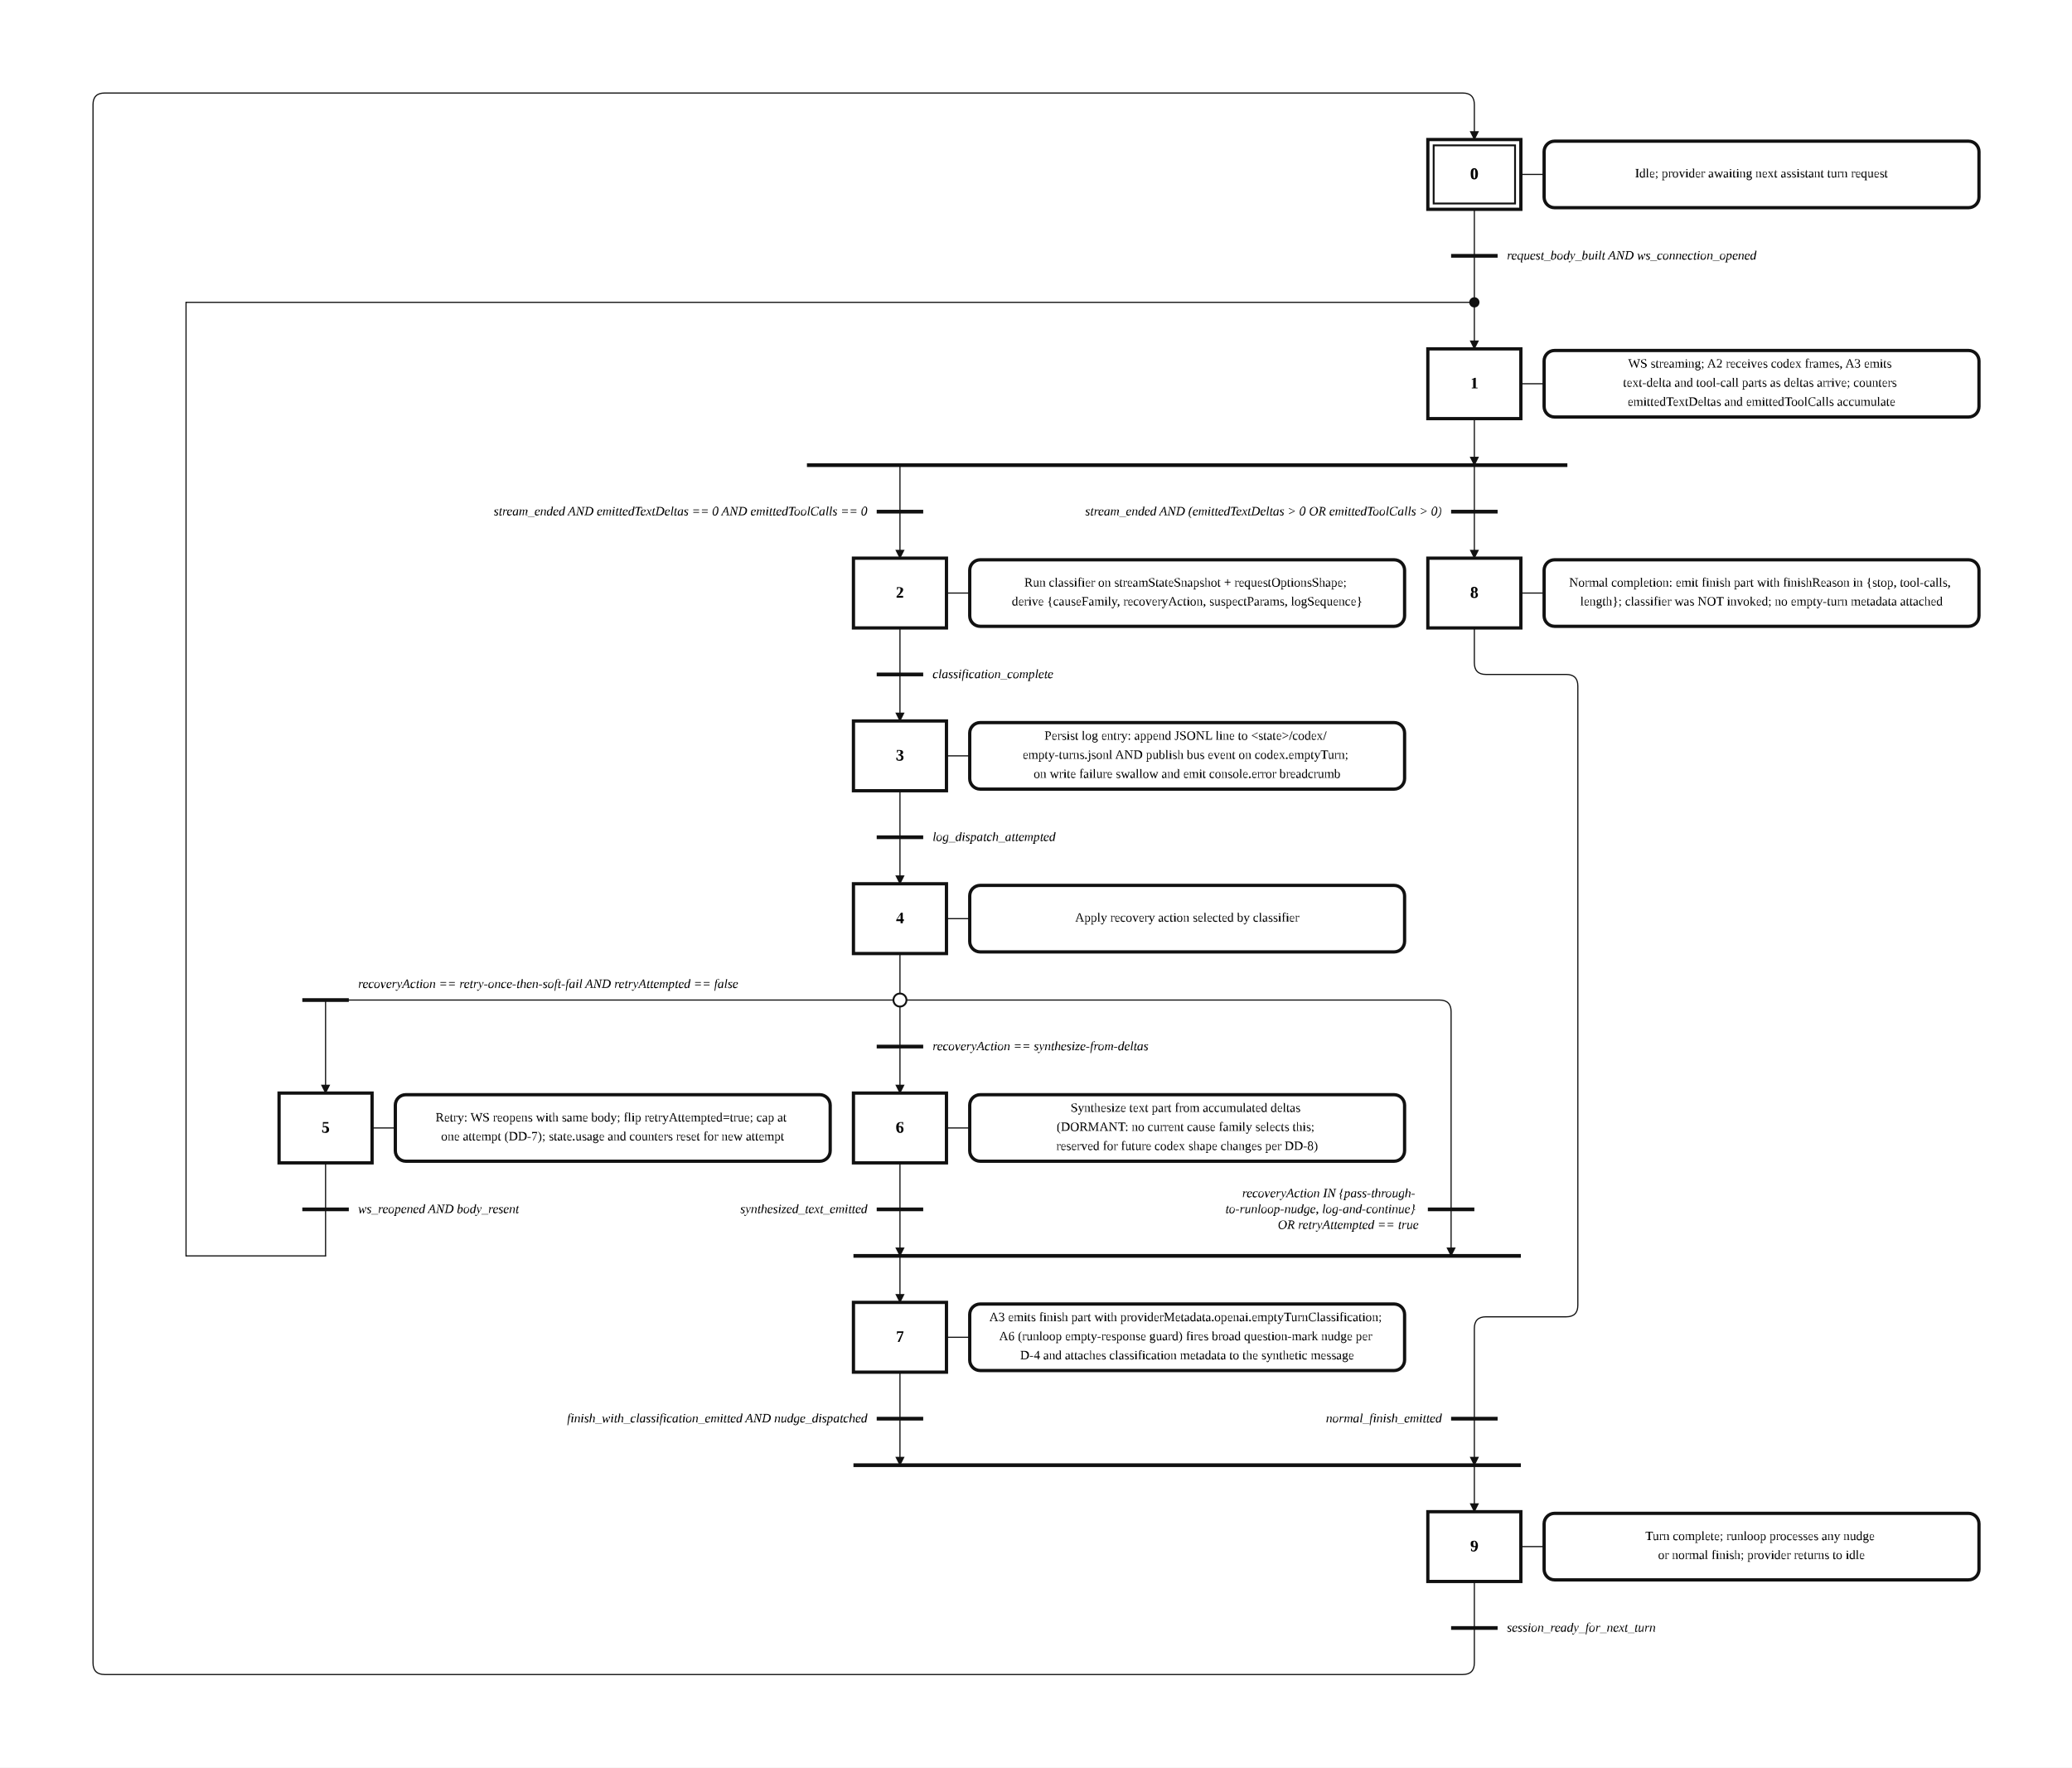
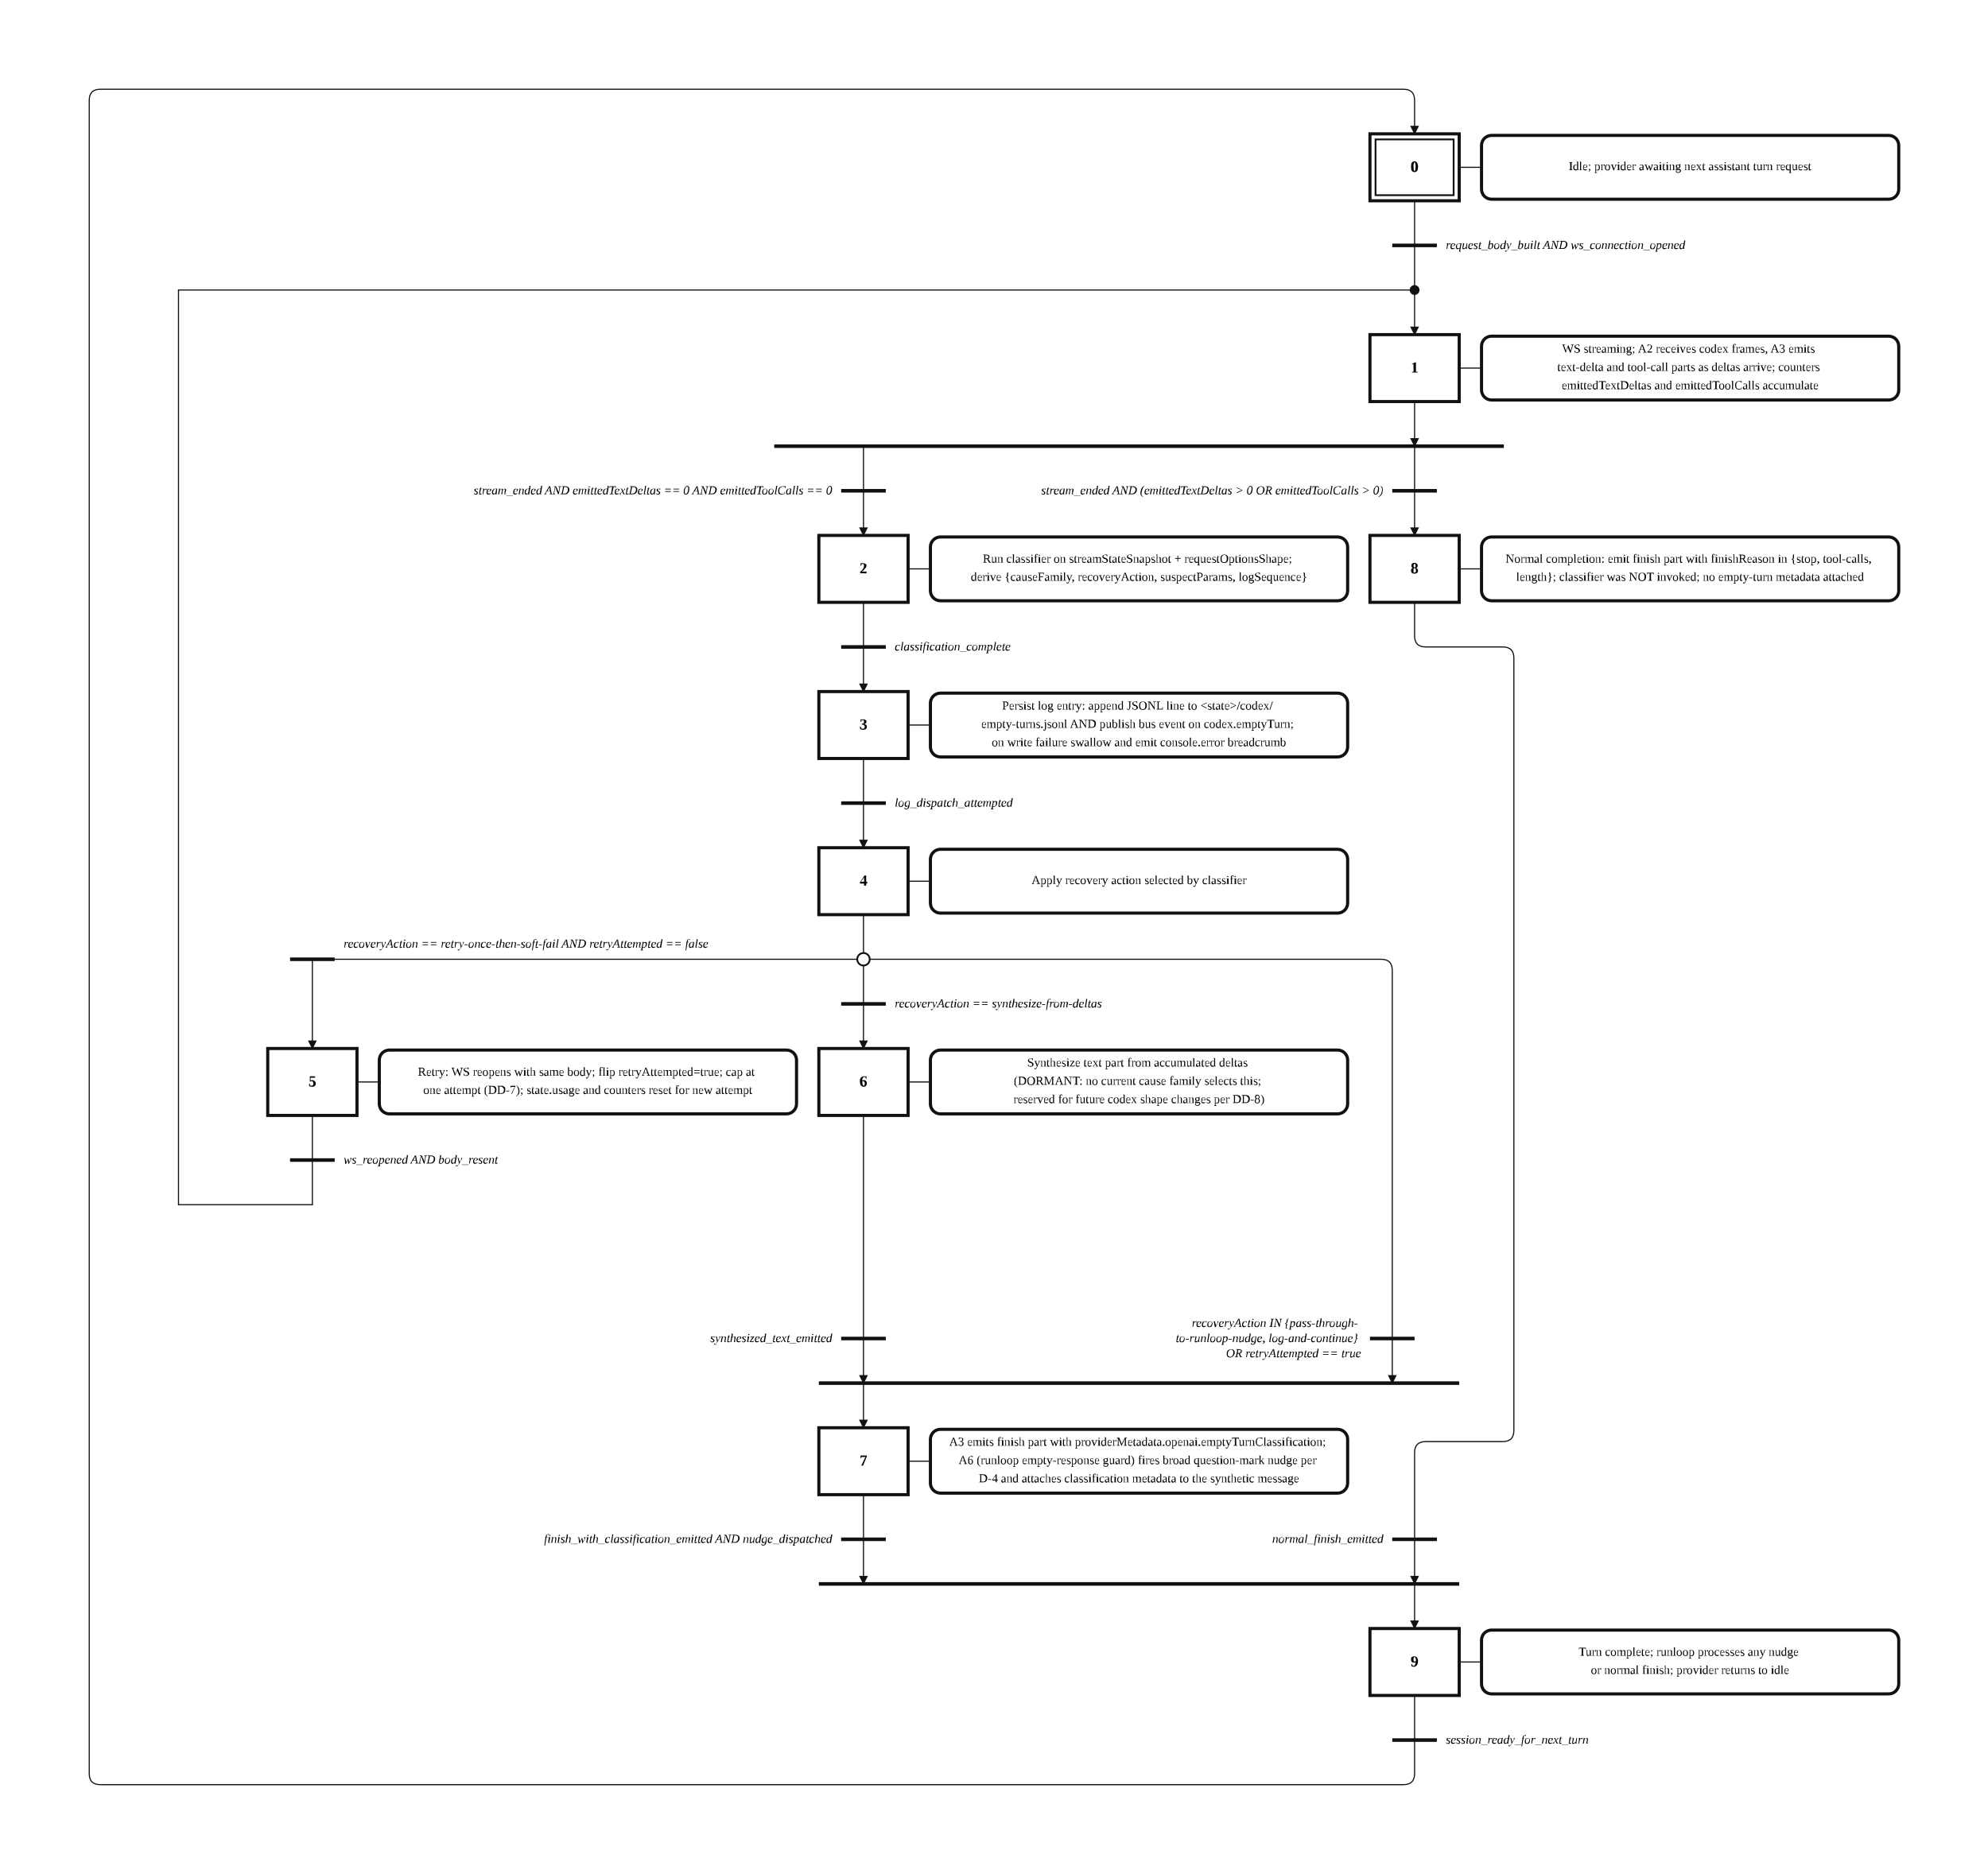
- <svg xmlns="http://www.w3.org/2000/svg" width="1782" height="1520" viewBox="-14.00 -2.00 89.10 76.00" role="img">
+ <svg xmlns="http://www.w3.org/2000/svg" width="1782" height="1680" viewBox="-14.00 -2.00 89.10 84.00" role="img">
  <style>
.step{fill:#fff;stroke:#111;stroke-width:.14}.step-inner{fill:none;stroke:#111;stroke-width:.08}
.action{fill:#fff;stroke:#111;stroke-width:.14}.gate{stroke:#111;stroke-width:.16}
.edge{fill:none;stroke:#111;stroke-width:.05;stroke-linecap:round;stroke-linejoin:round}.edge-arrow{marker-end:url(#arrow)}
.flyover-mask{stroke:#fff;stroke-width:.12;stroke-linecap:round}
.flyover{fill:none;stroke:#111;stroke-width:.05;stroke-linecap:round}
.junction{fill:#111;stroke:#111;stroke-width:0}.branch-junction{fill:#fff;stroke:#111;stroke-width:.08}
.assoc{stroke:#111;stroke-width:.05}.label{font:bold .7px 'Times New Roman', 'BiauKai', 'DFKai-SB', serif;text-anchor:middle;dominant-baseline:middle}
.action-label{font:.55px 'Times New Roman', 'BiauKai', 'DFKai-SB', serif;text-anchor:middle;dominant-baseline:middle}.gate-label{font:italic .55px 'Times New Roman', 'BiauKai', 'DFKai-SB', serif;text-anchor:start;dominant-baseline:middle}.gate-label-left{font:italic .55px 'Times New Roman', 'BiauKai', 'DFKai-SB', serif;text-anchor:end;dominant-baseline:middle}
</style>
  <defs>
    <marker id="arrow" markerWidth="0.4" markerHeight="0.4" refX="0.36" refY="0.2" orient="auto" markerUnits="userSpaceOnUse">
      <path d="M 0 0 L 0.4 0.2 L 0 0.4 z" fill="#111" />
    </marker>
  </defs>
-   <rect x="-14.00" y="-2.00" width="89.10" height="76.00" fill="white" />
+   <rect x="-14.00" y="-2.00" width="89.10" height="84.00" fill="white" />
  <path class="edge edge-arrow" d="M 49.40 9.00 L 49.40 13.00" />
  <path class="edge" d="M 49.40 7.00 L 49.40 9.00" />
  <path class="edge edge-arrow" d="M 49.40 16.00 L 49.40 18.00" />
  <path class="edge edge-arrow" d="M 24.70 18.00 L 24.70 22.00" />
  <path class="edge edge-arrow" d="M 49.40 18.00 L 49.40 22.00" />
  <path class="edge" d="M 24.70 25.00 L 24.70 27.00" />
  <path class="edge edge-arrow" d="M 24.70 27.00 L 24.70 29.00" />
  <path class="edge" d="M 24.70 32.00 L 24.70 34.00" />
  <path class="edge edge-arrow" d="M 24.70 34.00 L 24.70 36.00" />
  <path class="edge" d="M 24.70 39.00 L 24.70 41.00" />
  <path class="edge" d="M 24.70 41.00 L 0.00 41.00 L 0.00 41.00" />
  <path class="edge edge-arrow" d="M 0.00 41.00 L 0.00 45.00" />
  <path class="edge" d="M 24.70 41.00 L 24.70 43.00" />
  <path class="edge edge-arrow" d="M 24.70 43.00 L 24.70 45.00" />
-   <path class="edge edge-arrow" d="M 24.70 41.00 L 47.90 41.00 Q 48.40 41.00 48.40 41.50 L 48.40 52.00" />
-   <path class="edge edge-arrow" d="M 24.70 52.00 L 24.70 54.00" />
+   <path class="edge edge-arrow" d="M 24.70 41.00 L 47.90 41.00 Q 48.40 41.00 48.40 41.50 L 48.40 60.00" />
+   <path class="edge edge-arrow" d="M 24.70 60.00 L 24.70 62.00" />
  <path class="edge" d="M 0.00 48.00 L 0.00 50.00" />
  <path class="edge" d="M 0.00 50.00 L 0.00 52.00" />
  <path class="edge" d="M 0.00 52.00 L -6.00 52.00" />
  <path class="edge" d="M -6.00 52.00 L -6.00 11.00" />
  <path class="edge" d="M -6.00 11.00 L 49.40 11.00" />
-   <path class="edge edge-arrow" d="M 24.70 48.00 L 24.70 52.00" />
-   <path class="edge edge-arrow" d="M 24.70 57.00 L 24.70 61.00" />
-   <path class="edge edge-arrow" d="M 49.40 61.00 L 49.40 63.00" />
-   <path class="edge edge-arrow" d="M 49.40 25.00 L 49.40 26.50 Q 49.40 27.00 49.90 27.00 L 53.35 27.00 Q 53.85 27.00 53.85 27.50 L 53.85 54.12 Q 53.85 54.62 53.35 54.62 L 49.90 54.62 Q 49.40 54.62 49.40 55.12 L 49.40 61.00" />
-   <path class="edge" d="M 49.40 66.00 L 49.40 68.00" />
-   <path class="edge edge-arrow" d="M 49.40 68.00 L 49.40 69.50 Q 49.40 70.00 48.90 70.00 L -9.50 70.00 Q -10.00 70.00 -10.00 69.50 L -10.00 2.50 Q -10.00 2.00 -9.50 2.00 L 48.90 2.00 Q 49.40 2.00 49.40 2.50 L 49.40 4.00" />
+   <path class="edge edge-arrow" d="M 24.70 48.00 L 24.70 60.00" />
+   <path class="edge edge-arrow" d="M 24.70 65.00 L 24.70 69.00" />
+   <path class="edge edge-arrow" d="M 49.40 69.00 L 49.40 71.00" />
+   <path class="edge edge-arrow" d="M 49.40 25.00 L 49.40 26.50 Q 49.40 27.00 49.90 27.00 L 53.35 27.00 Q 53.85 27.00 53.85 27.50 L 53.85 62.12 Q 53.85 62.62 53.35 62.62 L 49.90 62.62 Q 49.40 62.62 49.40 63.12 L 49.40 69.00" />
+   <path class="edge" d="M 49.40 74.00 L 49.40 76.00" />
+   <path class="edge edge-arrow" d="M 49.40 76.00 L 49.40 77.50 Q 49.40 78.00 48.90 78.00 L -9.50 78.00 Q -10.00 78.00 -10.00 77.50 L -10.00 2.50 Q -10.00 2.00 -9.50 2.00 L 48.90 2.00 Q 49.40 2.00 49.40 2.50 L 49.40 4.00" />
  <rect class="step" x="47.40" y="4.00" width="4.00" height="3.00" />
  <rect class="step-inner" x="47.65" y="4.25" width="3.50" height="2.50" />
  <text class="label" x="49.40" y="5.50">0</text>
  <rect class="step" x="47.40" y="13.00" width="4.00" height="3.00" />
  <text class="label" x="49.40" y="14.50">1</text>
  <rect class="step" x="22.70" y="22.00" width="4.00" height="3.00" />
  <text class="label" x="24.70" y="23.50">2</text>
  <rect class="step" x="22.70" y="29.00" width="4.00" height="3.00" />
  <text class="label" x="24.70" y="30.50">3</text>
  <rect class="step" x="22.70" y="36.00" width="4.00" height="3.00" />
  <text class="label" x="24.70" y="37.50">4</text>
  <rect class="step" x="-2.00" y="45.00" width="4.00" height="3.00" />
  <text class="label" x="0.00" y="46.50">5</text>
  <rect class="step" x="22.70" y="45.00" width="4.00" height="3.00" />
  <text class="label" x="24.70" y="46.50">6</text>
-   <rect class="step" x="22.70" y="54.00" width="4.00" height="3.00" />
-   <text class="label" x="24.70" y="55.50">7</text>
+   <rect class="step" x="22.70" y="62.00" width="4.00" height="3.00" />
+   <text class="label" x="24.70" y="63.50">7</text>
  <rect class="step" x="47.40" y="22.00" width="4.00" height="3.00" />
  <text class="label" x="49.40" y="23.50">8</text>
-   <rect class="step" x="47.40" y="63.00" width="4.00" height="3.00" />
-   <text class="label" x="49.40" y="64.50">9</text>
+   <rect class="step" x="47.40" y="71.00" width="4.00" height="3.00" />
+   <text class="label" x="49.40" y="72.50">9</text>
  <line class="assoc" x1="51.40" y1="5.50" x2="52.40" y2="5.50" />
  <rect class="action" x="52.40" y="4.07" width="18.70" height="2.86" rx="0.45" ry="0.45" />
  <text class="action-label" x="61.75" y="5.50">
    <tspan x="61.75" dy="0">Idle; provider awaiting next assistant turn request</tspan>
  </text>
  <line class="assoc" x1="51.40" y1="14.50" x2="52.40" y2="14.50" />
  <rect class="action" x="52.40" y="13.07" width="18.70" height="2.86" rx="0.45" ry="0.45" />
  <text class="action-label" x="61.75" y="13.68">
    <tspan x="61.75" dy="0">WS streaming; A2 receives codex frames, A3 emits</tspan>
    <tspan x="61.75" dy="0.82">text-delta and tool-call parts as deltas arrive; counters</tspan>
    <tspan x="61.75" dy="0.82">emittedTextDeltas and emittedToolCalls accumulate</tspan>
  </text>
  <line class="assoc" x1="26.70" y1="23.50" x2="27.70" y2="23.50" />
  <rect class="action" x="27.70" y="22.07" width="18.70" height="2.86" rx="0.45" ry="0.45" />
  <text class="action-label" x="37.05" y="23.09">
    <tspan x="37.05" dy="0">Run classifier on streamStateSnapshot + requestOptionsShape;</tspan>
    <tspan x="37.05" dy="0.82">derive {causeFamily, recoveryAction, suspectParams, logSequence}</tspan>
  </text>
  <line class="assoc" x1="26.70" y1="30.50" x2="27.70" y2="30.50" />
  <rect class="action" x="27.70" y="29.07" width="18.70" height="2.86" rx="0.45" ry="0.45" />
  <text class="action-label" x="37.05" y="29.68">
    <tspan x="37.05" dy="0">Persist log entry: append JSONL line to &lt;state&gt;/codex/</tspan>
    <tspan x="37.05" dy="0.82">empty-turns.jsonl AND publish bus event on codex.emptyTurn;</tspan>
    <tspan x="37.05" dy="0.82">on write failure swallow and emit console.error breadcrumb</tspan>
  </text>
  <line class="assoc" x1="26.70" y1="37.50" x2="27.70" y2="37.50" />
  <rect class="action" x="27.70" y="36.07" width="18.70" height="2.86" rx="0.45" ry="0.45" />
  <text class="action-label" x="37.05" y="37.50">
    <tspan x="37.05" dy="0">Apply recovery action selected by classifier</tspan>
  </text>
  <line class="assoc" x1="2.00" y1="46.50" x2="3.00" y2="46.50" />
  <rect class="action" x="3.00" y="45.07" width="18.70" height="2.86" rx="0.45" ry="0.45" />
  <text class="action-label" x="12.35" y="46.09">
    <tspan x="12.35" dy="0">Retry: WS reopens with same body; flip retryAttempted=true; cap at</tspan>
    <tspan x="12.35" dy="0.82">one attempt (DD-7); state.usage and counters reset for new attempt</tspan>
  </text>
  <line class="assoc" x1="26.70" y1="46.50" x2="27.70" y2="46.50" />
  <rect class="action" x="27.70" y="45.07" width="18.70" height="2.86" rx="0.45" ry="0.45" />
  <text class="action-label" x="37.05" y="45.68">
    <tspan x="37.05" dy="0">Synthesize text part from accumulated deltas</tspan>
    <tspan x="37.05" dy="0.82">(DORMANT: no current cause family selects this;</tspan>
    <tspan x="37.05" dy="0.82">reserved for future codex shape changes per DD-8)</tspan>
  </text>
-   <line class="assoc" x1="26.70" y1="55.50" x2="27.70" y2="55.50" />
-   <rect class="action" x="27.70" y="54.07" width="18.70" height="2.86" rx="0.45" ry="0.45" />
-   <text class="action-label" x="37.05" y="54.68">
+   <line class="assoc" x1="26.70" y1="63.50" x2="27.70" y2="63.50" />
+   <rect class="action" x="27.70" y="62.07" width="18.70" height="2.86" rx="0.45" ry="0.45" />
+   <text class="action-label" x="37.05" y="62.68">
    <tspan x="37.05" dy="0">A3 emits finish part with providerMetadata.openai.emptyTurnClassification;</tspan>
    <tspan x="37.05" dy="0.82">A6 (runloop empty-response guard) fires broad question-mark nudge per</tspan>
    <tspan x="37.05" dy="0.82">D-4 and attaches classification metadata to the synthetic message</tspan>
  </text>
  <line class="assoc" x1="51.40" y1="23.50" x2="52.40" y2="23.50" />
  <rect class="action" x="52.40" y="22.07" width="18.70" height="2.86" rx="0.45" ry="0.45" />
  <text class="action-label" x="61.75" y="23.09">
    <tspan x="61.75" dy="0">Normal completion: emit finish part with finishReason in {stop, tool-calls,</tspan>
    <tspan x="61.75" dy="0.82">length}; classifier was NOT invoked; no empty-turn metadata attached</tspan>
  </text>
-   <line class="assoc" x1="51.40" y1="64.50" x2="52.40" y2="64.50" />
-   <rect class="action" x="52.40" y="63.07" width="18.70" height="2.86" rx="0.45" ry="0.45" />
-   <text class="action-label" x="61.75" y="64.09">
+   <line class="assoc" x1="51.40" y1="72.50" x2="52.40" y2="72.50" />
+   <rect class="action" x="52.40" y="71.07" width="18.70" height="2.86" rx="0.45" ry="0.45" />
+   <text class="action-label" x="61.75" y="72.09">
    <tspan x="61.75" dy="0">Turn complete; runloop processes any nudge</tspan>
    <tspan x="61.75" dy="0.82">or normal finish; provider returns to idle</tspan>
  </text>
  <line class="gate" x1="48.40" y1="9.00" x2="50.40" y2="9.00" />
  <text class="gate-label" x="50.80" y="9.00">
    <tspan x="50.80" dy="0">request_body_built AND ws_connection_opened</tspan>
  </text>
  <line class="gate" x1="20.70" y1="18.00" x2="53.40" y2="18.00" />
  <line class="gate" x1="23.70" y1="27.00" x2="25.70" y2="27.00" />
  <text class="gate-label" x="26.10" y="27.00">
    <tspan x="26.10" dy="0">classification_complete</tspan>
  </text>
  <line class="gate" x1="23.70" y1="34.00" x2="25.70" y2="34.00" />
  <text class="gate-label" x="26.10" y="34.00">
    <tspan x="26.10" dy="0">log_dispatch_attempted</tspan>
  </text>
  <line class="gate" x1="-1.00" y1="41.00" x2="1.00" y2="41.00" />
  <text class="gate-label" x="1.40" y="40.32">
    <tspan x="1.40" dy="0">recoveryAction == retry-once-then-soft-fail AND retryAttempted == false</tspan>
  </text>
  <line class="gate" x1="23.70" y1="43.00" x2="25.70" y2="43.00" />
  <text class="gate-label" x="26.10" y="43.00">
    <tspan x="26.10" dy="0">recoveryAction == synthesize-from-deltas</tspan>
  </text>
-   <line class="gate" x1="22.70" y1="52.00" x2="51.40" y2="52.00" />
+   <line class="gate" x1="22.70" y1="60.00" x2="51.40" y2="60.00" />
  <line class="gate" x1="-1.00" y1="50.00" x2="1.00" y2="50.00" />
  <text class="gate-label" x="1.40" y="50.00">
    <tspan x="1.40" dy="0">ws_reopened AND body_resent</tspan>
  </text>
-   <line class="gate" x1="22.70" y1="61.00" x2="51.40" y2="61.00" />
-   <line class="gate" x1="48.40" y1="68.00" x2="50.40" y2="68.00" />
-   <text class="gate-label" x="50.80" y="68.00">
+   <line class="gate" x1="22.70" y1="69.00" x2="51.40" y2="69.00" />
+   <line class="gate" x1="48.40" y1="76.00" x2="50.40" y2="76.00" />
+   <text class="gate-label" x="50.80" y="76.00">
    <tspan x="50.80" dy="0">session_ready_for_next_turn</tspan>
  </text>
  <line class="gate" x1="23.70" y1="20.00" x2="25.70" y2="20.00" />
  <text class="gate-label-left" x="23.30" y="20.00">
    <tspan x="23.30" dy="0">stream_ended AND emittedTextDeltas == 0 AND emittedToolCalls == 0</tspan>
  </text>
  <line class="gate" x1="48.40" y1="20.00" x2="50.40" y2="20.00" />
  <text class="gate-label-left" x="48.00" y="20.00">
    <tspan x="48.00" dy="0">stream_ended AND (emittedTextDeltas &gt; 0 OR emittedToolCalls &gt; 0)</tspan>
  </text>
-   <line class="gate" x1="47.40" y1="50.00" x2="49.40" y2="50.00" />
-   <text class="gate-label-left" x="47.00" y="49.32">
+   <line class="gate" x1="47.40" y1="58.00" x2="49.40" y2="58.00" />
+   <text class="gate-label-left" x="47.00" y="57.32">
    <tspan x="47.00" dy="0">recoveryAction IN {pass-through-</tspan>
    <tspan x="47.00" dy="0.68">to-runloop-nudge, log-and-continue}</tspan>
    <tspan x="47.00" dy="0.68">OR retryAttempted == true</tspan>
  </text>
-   <line class="gate" x1="23.70" y1="50.00" x2="25.70" y2="50.00" />
-   <text class="gate-label-left" x="23.30" y="50.00">
+   <line class="gate" x1="23.70" y1="58.00" x2="25.70" y2="58.00" />
+   <text class="gate-label-left" x="23.30" y="58.00">
    <tspan x="23.30" dy="0">synthesized_text_emitted</tspan>
  </text>
-   <line class="gate" x1="23.70" y1="59.00" x2="25.70" y2="59.00" />
-   <text class="gate-label-left" x="23.30" y="59.00">
+   <line class="gate" x1="23.70" y1="67.00" x2="25.70" y2="67.00" />
+   <text class="gate-label-left" x="23.30" y="67.00">
    <tspan x="23.30" dy="0">finish_with_classification_emitted AND nudge_dispatched</tspan>
  </text>
-   <line class="gate" x1="48.40" y1="59.00" x2="50.40" y2="59.00" />
-   <text class="gate-label-left" x="48.00" y="59.00">
+   <line class="gate" x1="48.40" y1="67.00" x2="50.40" y2="67.00" />
+   <text class="gate-label-left" x="48.00" y="67.00">
    <tspan x="48.00" dy="0">normal_finish_emitted</tspan>
  </text>
  <circle class="junction" cx="49.40" cy="11.00" r="0.22" />
  <circle class="branch-junction" cx="24.70" cy="41.00" r="0.28" />
</svg>
